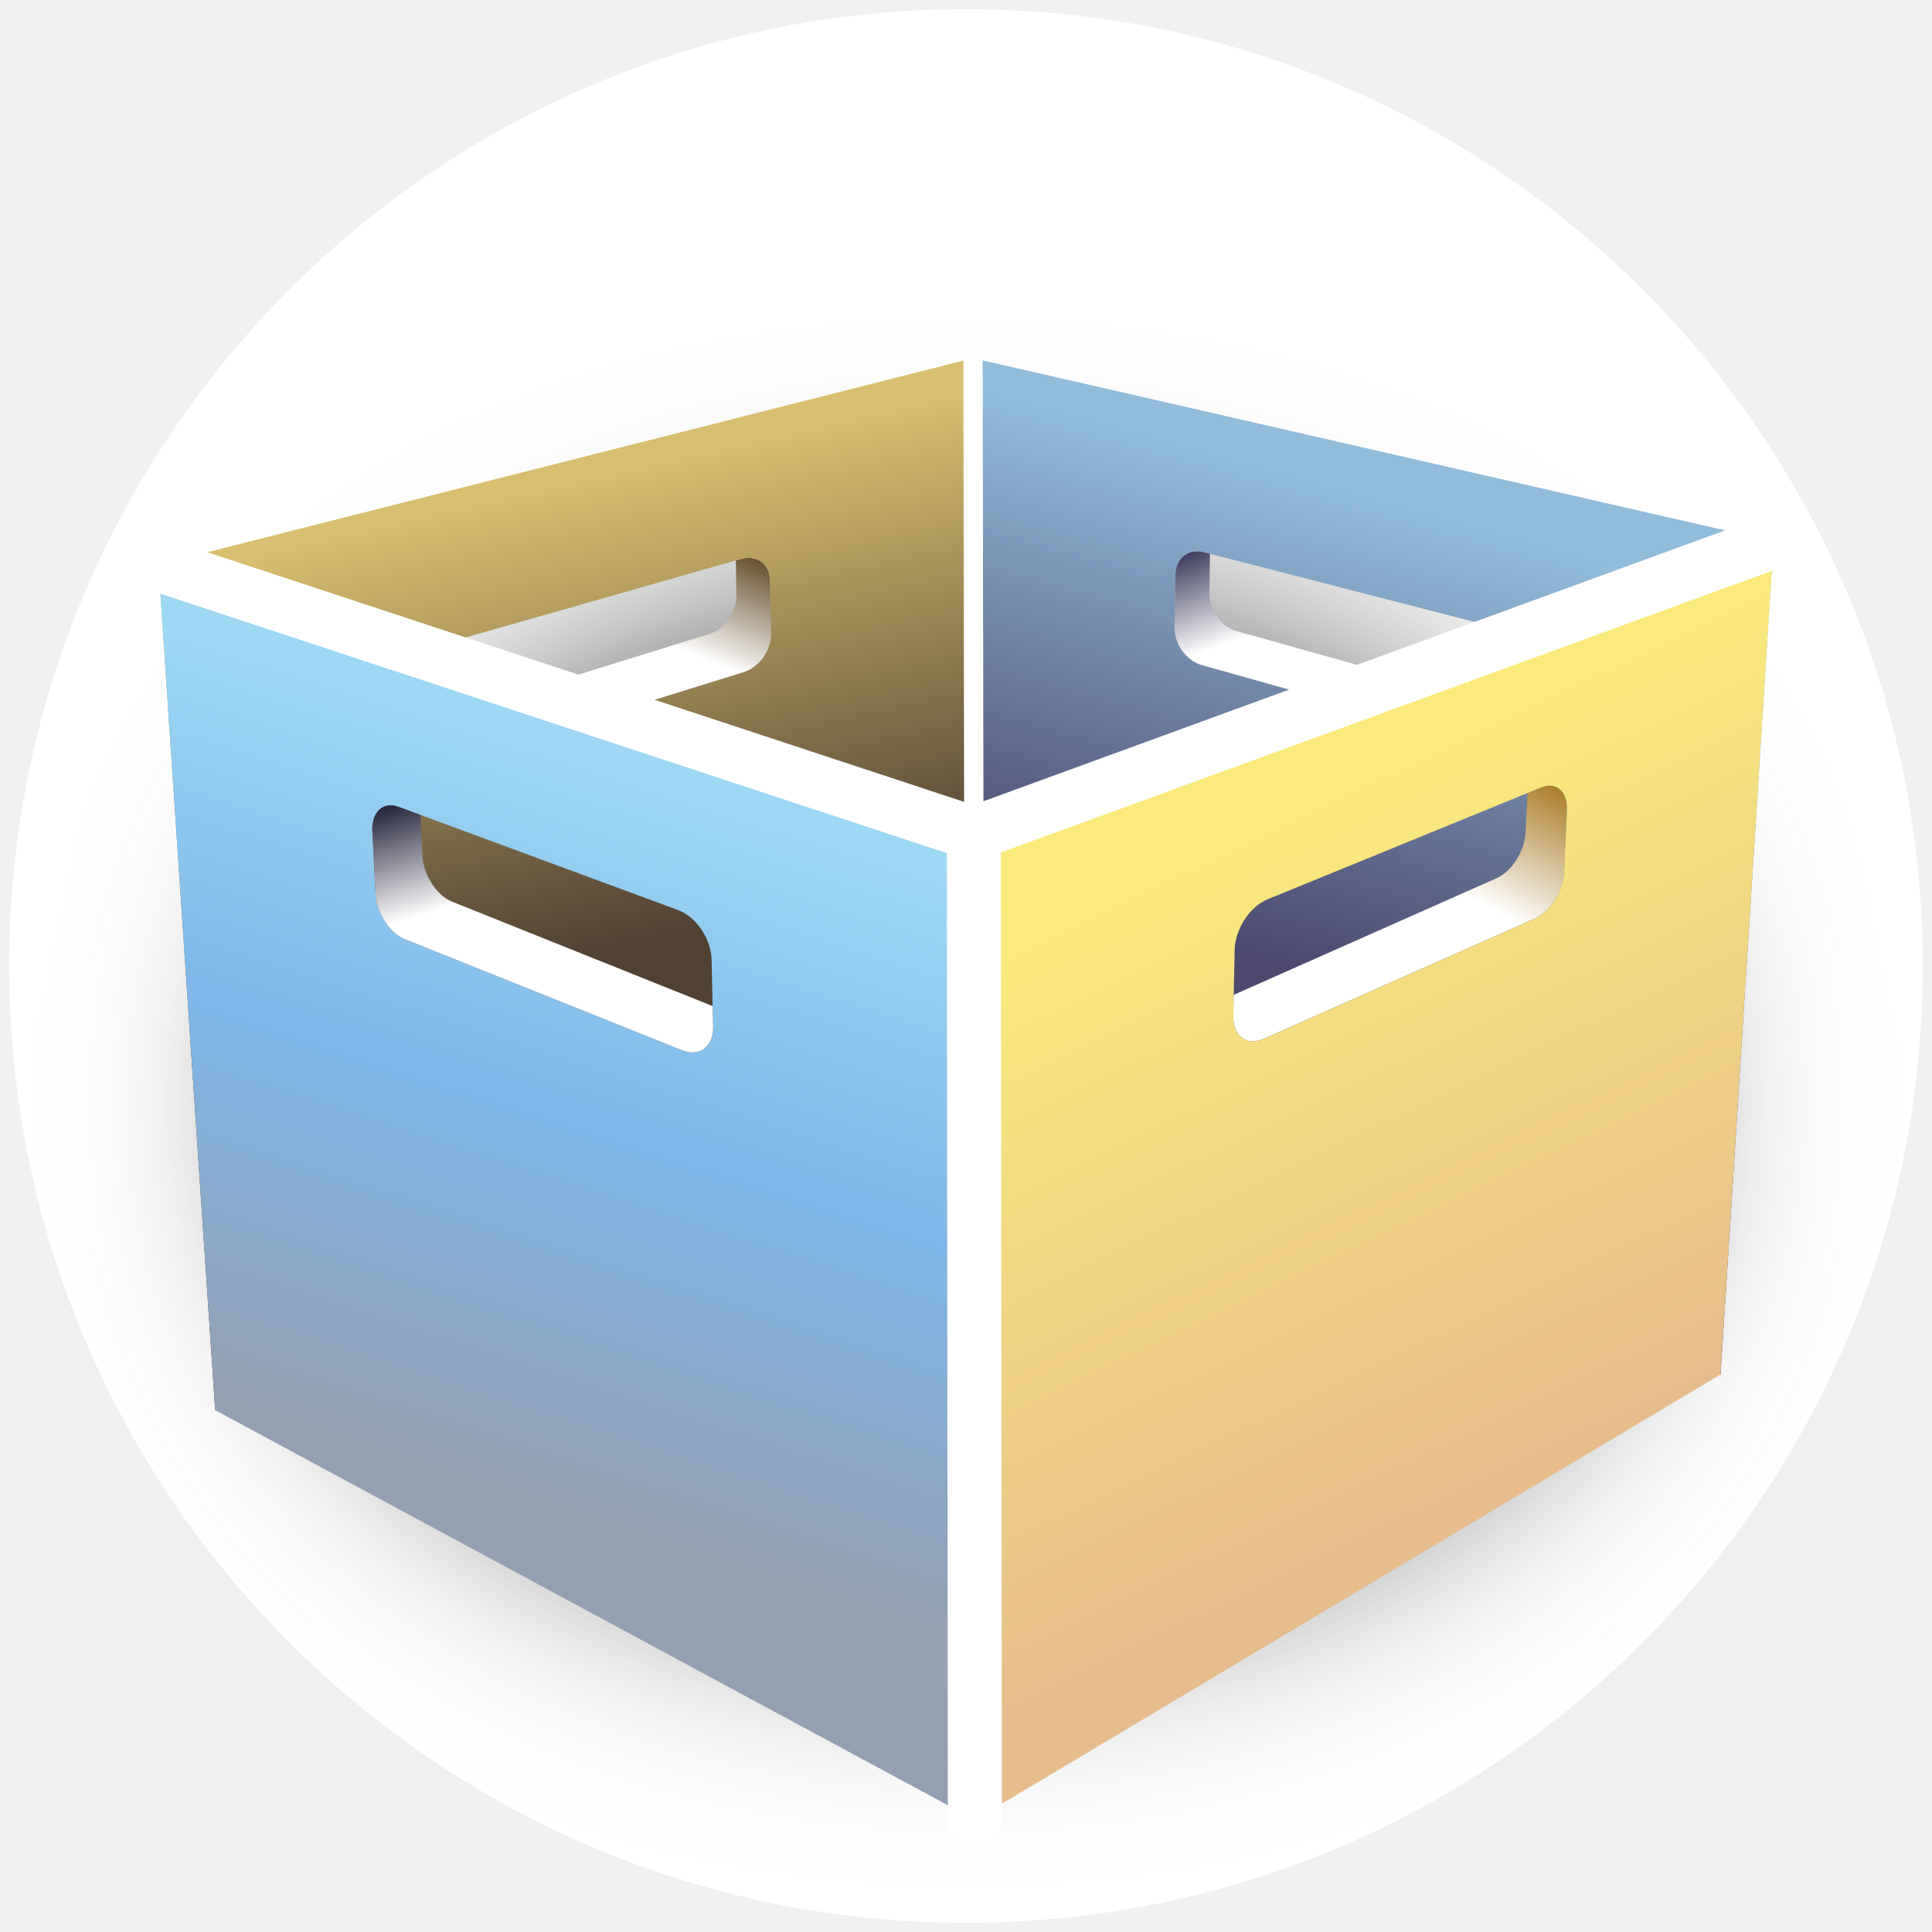
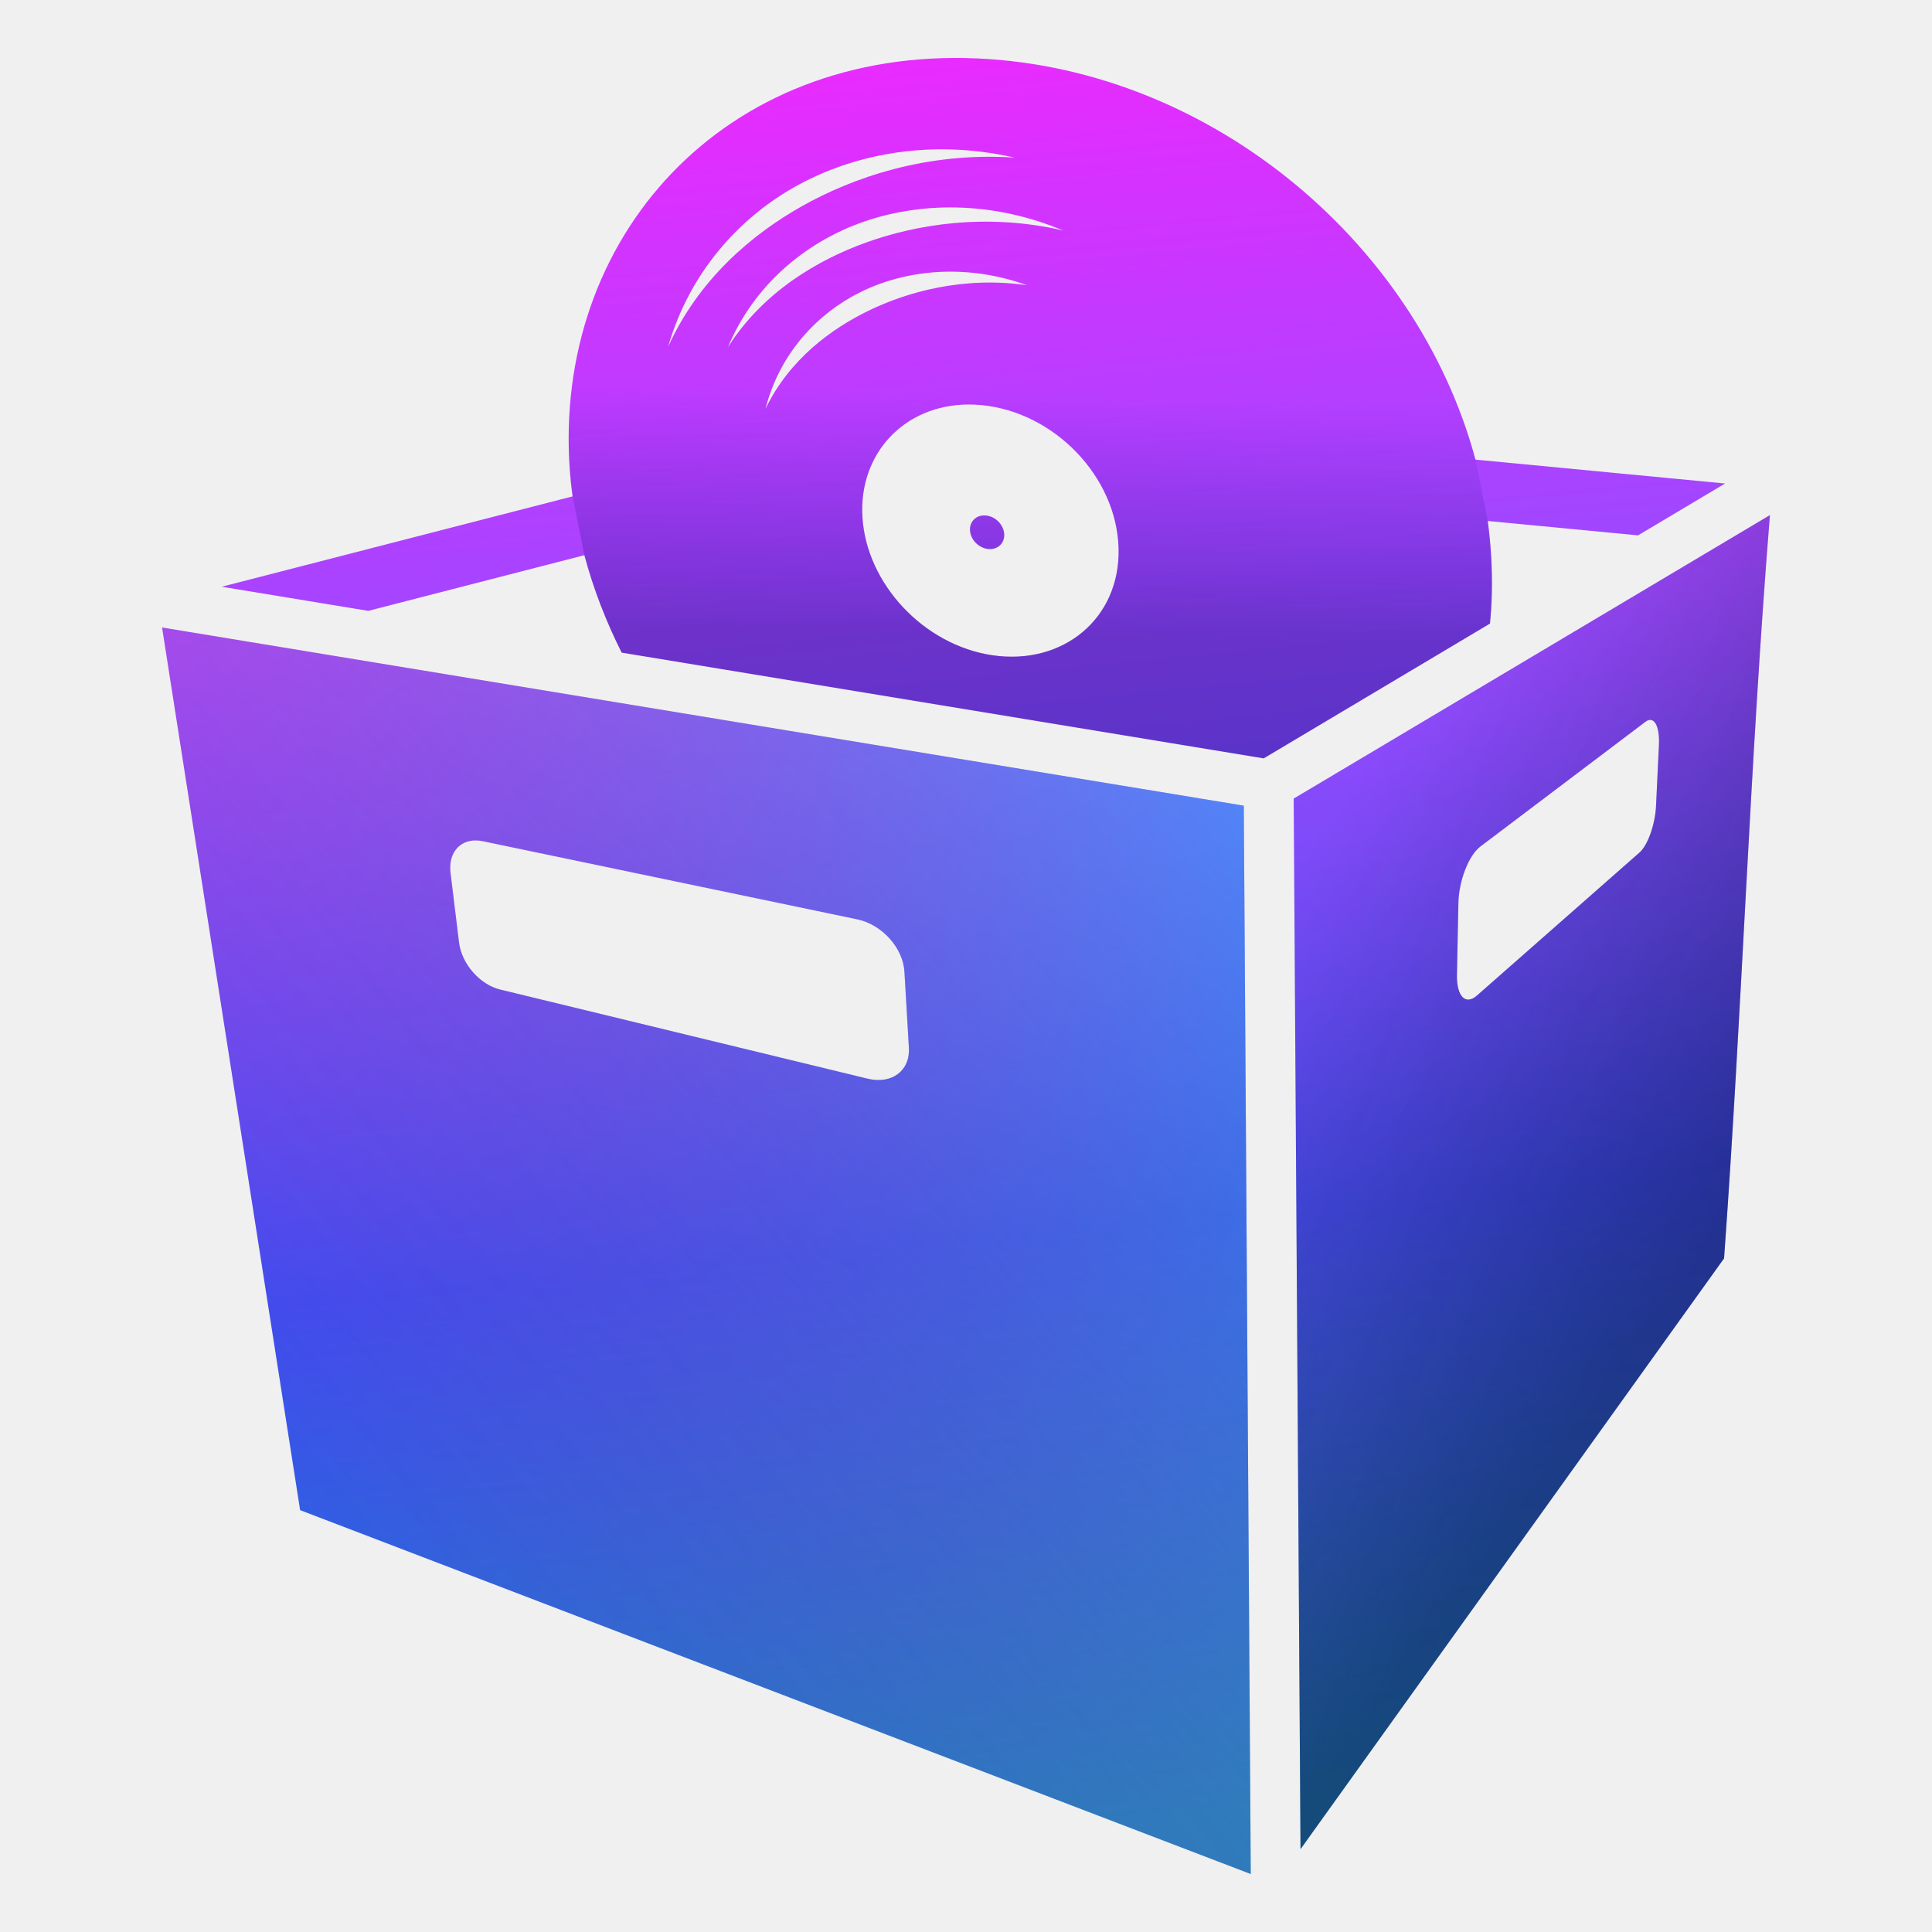
- <svg xmlns="http://www.w3.org/2000/svg" xmlns:xlink="http://www.w3.org/1999/xlink" width="500" height="500" viewBox="0 0 500 500" version="1.1" id="svg1" xml:space="preserve">
+ <svg xmlns="http://www.w3.org/2000/svg" xmlns:xlink="http://www.w3.org/1999/xlink" width="457.741" height="457.741" viewBox="11.602 19.225 457.741 457.741" version="1.1" id="svg1" xml:space="preserve">
  <defs id="defs1">
-     <linearGradient id="linearGradient86">
-       <stop style="stop-color:#03031f;stop-opacity:1;" offset="0" id="stop85" />
-       <stop style="stop-color:#ffffff;stop-opacity:1;" offset="1" id="stop86" />
+     <linearGradient id="linearGradient5543">
+       <stop style="stop-color:#000253;stop-opacity:0.301;" offset="0" id="stop5540" />
+       <stop style="stop-color:#000286;stop-opacity:0;" offset="1" id="stop5543" />
    </linearGradient>
-     <linearGradient id="linearGradient85">
-       <stop style="stop-color:#9c6706;stop-opacity:1;" offset="0" id="stop77" />
-       <stop style="stop-color:#ffffff;stop-opacity:1;" offset="1" id="stop78" />
+     <linearGradient id="linearGradient5539">
+       <stop style="stop-color:#00f6f8;stop-opacity:0.367;" offset="0" id="stop5538" />
+       <stop style="stop-color:#ff1a1a;stop-opacity:0;" offset="1" id="stop5539" />
    </linearGradient>
-     <linearGradient id="linearGradient76">
-       <stop style="stop-color:#482b00;stop-opacity:1;" offset="0" id="stop74" />
-       <stop style="stop-color:#ffffff;stop-opacity:1;" offset="1" id="stop76" />
+     <linearGradient id="linearGradient5526">
+       <stop style="stop-color:#000000;stop-opacity:0;" offset="0" id="stop5525" />
+       <stop style="stop-color:#000000;stop-opacity:0.394;" offset="1" id="stop5526" />
    </linearGradient>
-     <linearGradient id="linearGradient73">
-       <stop style="stop-color:#090934;stop-opacity:1;" offset="0" id="stop72" />
-       <stop style="stop-color:#ffffff;stop-opacity:1;" offset="1" id="stop73" />
+     <linearGradient id="linearGradient5522">
+       <stop style="stop-color:#1e7bc8;stop-opacity:1;" offset="0" id="stop5519" />
+       <stop style="stop-color:#3d4cf3;stop-opacity:1;" offset="0.337" id="stop5520" />
+       <stop style="stop-color:#a146ff;stop-opacity:1;" offset="0.707" id="stop5521" />
+       <stop style="stop-color:#e82bff;stop-opacity:1;" offset="1" id="stop5522" />
    </linearGradient>
-     <linearGradient id="linearGradient70">
-       <stop style="stop-color:#504132;stop-opacity:1;" offset="0" id="stop68" />
-       <stop style="stop-color:#d8be70;stop-opacity:1;" offset="1" id="stop70" />
+     <linearGradient id="linearGradient5387">
+       <stop style="stop-color:#f467ff;stop-opacity:0;" offset="0" id="stop5388" />
+       <stop style="stop-color:#f467ff;stop-opacity:0.08;" offset="1" id="stop5387" />
    </linearGradient>
-     <linearGradient id="linearGradient58">
-       <stop style="stop-color:#91bddb;stop-opacity:1;" offset="0" id="stop48" />
-       <stop style="stop-color:#4c486e;stop-opacity:1;" offset="1" id="stop50" />
-     </linearGradient>
-     <linearGradient id="linearGradient47">
-       <stop style="stop-color:#9dd7f4;stop-opacity:1;" offset="0" id="stop45" />
-       <stop style="stop-color:#7eb7e8;stop-opacity:1;" offset="0.483" id="stop71" />
-       <stop style="stop-color:#949fb1;stop-opacity:1;" offset="1" id="stop47" />
-     </linearGradient>
-     <linearGradient id="linearGradient44">
-       <stop style="stop-color:#faeb7c;stop-opacity:1;" offset="0" id="stop42" />
-       <stop style="stop-color:#e6bc8d;stop-opacity:1;" offset="1" id="stop44" />
-     </linearGradient>
-     <linearGradient xlink:href="#linearGradient44" id="linearGradient34" gradientUnits="userSpaceOnUse" gradientTransform="matrix(1.15942,0,0,1.15942,-539.0178,-1536.263)" x1="743.395" y1="1511.21" x2="810.056" y2="1650.111" />
-     <linearGradient xlink:href="#linearGradient73" id="linearGradient35" gradientUnits="userSpaceOnUse" gradientTransform="matrix(1.15942,0,0,1.15942,-1015.58,-876.0116)" x1="1138.822" y1="873.463" x2="1148.888" y2="899.585" />
-     <linearGradient xlink:href="#linearGradient85" id="linearGradient37" gradientUnits="userSpaceOnUse" gradientTransform="matrix(1.15942,0,0,1.15942,-1015.58,-876.0116)" x1="1228.114" y1="927.423" x2="1211.171" y2="959.744" />
-     <linearGradient xlink:href="#linearGradient86" id="linearGradient38" gradientUnits="userSpaceOnUse" gradientTransform="matrix(1.15942,0,0,1.15942,-1015.58,-876.0116)" x1="960.737" y1="931.876" x2="969.641" y2="960.061" />
-     <linearGradient xlink:href="#linearGradient58" id="linearGradient39" gradientUnits="userSpaceOnUse" gradientTransform="matrix(1.15942,0,0,1.15942,-107.1092,-1562.889)" x1="383.219" y1="1454.927" x2="355.014" y2="1556.646" />
-     <linearGradient xlink:href="#linearGradient47" id="linearGradient40" gradientUnits="userSpaceOnUse" gradientTransform="matrix(1.15942,0,0,1.15942,-335.1509,-1390.104)" x1="451.51" y1="1379.541" x2="402.06" y2="1532.64" />
-     <linearGradient xlink:href="#linearGradient70" id="linearGradient41" gradientUnits="userSpaceOnUse" gradientTransform="matrix(1.15942,0,0,1.15942,-180.5213,-1528.708)" x1="307.905" y1="1526.791" x2="285.007" y2="1426.033" />
-     <linearGradient xlink:href="#linearGradient76" id="linearGradient42" gradientUnits="userSpaceOnUse" gradientTransform="matrix(1.15942,0,0,1.15942,-180.5213,-1528.708)" x1="329.095" y1="1439.114" x2="317.318" y2="1467.607" />
-     <filter style="color-interpolation-filters:sRGB" id="filter86" x="-0.208" y="-0.337" width="1.416" height="1.674">
-       <feGaussianBlur stdDeviation="31.796" id="feGaussianBlur86" />
-     </filter>
+     <linearGradient xlink:href="#linearGradient5526" id="linearGradient5535" gradientUnits="userSpaceOnUse" gradientTransform="matrix(1.130697,0,0,1.130697,-5234.735,-3823.019)" x1="4892.204" y1="3593.816" x2="4983.734" y2="3659.967" />
+     <linearGradient xlink:href="#linearGradient5387" id="linearGradient5536" gradientUnits="userSpaceOnUse" gradientTransform="matrix(1.130697,0,0,1.130697,-5234.735,-3823.019)" x1="4982.374" y1="3605.982" x2="4915.188" y2="3581.727" />
+     <linearGradient xlink:href="#linearGradient5539" id="linearGradient5537" gradientUnits="userSpaceOnUse" gradientTransform="matrix(1.130697,0,0,1.130697,-4610.918,-3823.019)" x1="4344.492" y1="3565.718" x2="4154.755" y2="3718.779" />
+     <linearGradient xlink:href="#linearGradient5522" id="linearGradient5538" gradientUnits="userSpaceOnUse" gradientTransform="matrix(1.130697,0,0,1.130697,-4610.918,-3823.019)" x1="4291.848" y1="3776.646" x2="4257.901" y2="3424.26" />
+     <linearGradient xlink:href="#linearGradient5543" id="linearGradient5540" gradientUnits="userSpaceOnUse" gradientTransform="matrix(1.130697,0,0,1.130697,-4610.918,-3823.019)" x1="4309.608" y1="3536.624" x2="4310.673" y2="3489.072" />
  </defs>
-   <g id="layer2" style="display:inline">
-     <path id="circle3" style="overflow:visible;fill:#ffffff;fill-opacity:1;stroke-width:6;stroke-linecap:round;paint-order:stroke fill markers" d="M 497.616,250 A 247.616,247.616 0 0 1 250,497.616 247.616,247.616 0 0 1 2.384,250 247.616,247.616 0 0 1 250,2.384 247.616,247.616 0 0 1 497.616,250 Z" />
-   </g>
-   <g id="layer3">
-     <ellipse style="color:#000000;display:inline;overflow:visible;mix-blend-mode:normal;fill:#333333;fill-opacity:1;stroke:none;stroke-width:5.977;stroke-linecap:round;paint-order:stroke fill markers;filter:url(#filter86)" id="path86" cx="249.565" cy="276.114" rx="183.287" ry="113.278" transform="matrix(0.9357098,0,0,1.076827,16.34804,-12.10956)" />
-   </g>
  <g id="layer1">
-     <path id="path23" style="color:#000000;font-variation-settings:normal;overflow:visible;vector-effect:none;fill:url(#linearGradient42);stroke:none;stroke-width:20;stroke-linecap:round;stroke-linejoin:miter;stroke-miterlimit:4;stroke-dasharray:none;stroke-dashoffset:0;stroke-opacity:1;-inkscape-stroke:none;paint-order:stroke fill markers;stop-color:#000000" d="m 193.333,144.376 c 3.363,-0.235 5.912,2.168 5.978,5.913 l 0.242,13.816 c 0.074,4.231 -3.09,8.63 -7.122,9.882 l -71.585,22.226 c -4.577,1.421 -8.452,-1.05 -8.657,-5.564 l -0.197,-4.35 71.481,-22.194 c 4.031,-1.252 7.196,-5.651 7.122,-9.882 l -0.163,-9.176 1.415,-0.403 c 0.509,-0.145 1.005,-0.234 1.486,-0.267 z" />
-     <path id="path24" style="color:#000000;font-variation-settings:normal;overflow:visible;vector-effect:none;fill:url(#linearGradient41);stroke:none;stroke-width:20;stroke-linecap:round;stroke-linejoin:miter;stroke-miterlimit:4;stroke-dasharray:none;stroke-dashoffset:0;stroke-opacity:1;-inkscape-stroke:none;paint-order:stroke fill markers;stop-color:#000000" d="m 40.994,146.113 14.694,218.832 196.331,-83.44 -0.209,-188.808 z m 78.529,19.146 72.325,-20.616 c 4.071,-1.16 7.387,1.365 7.463,5.644 l 0.243,13.817 c 0.074,4.231 -3.091,8.63 -7.122,9.882 l -71.584,22.225 c -4.577,1.421 -8.452,-1.051 -8.658,-5.564 l -0.671,-14.744 c -0.208,-4.569 3.376,-9.326 8.003,-10.645 z" />
-     <path id="path25" style="color:#000000;overflow:visible;fill:url(#linearGradient40);fill-opacity:1;stroke:none;stroke-width:20;stroke-linecap:round;stroke-linejoin:miter;stroke-dasharray:none;stroke-opacity:1;paint-order:stroke fill markers" d="m 40.994,146.113 14.694,218.832 196.615,106.02 -0.277,-255.241 z m 62.192,62.707 72.323,26.709 c 4.652,1.718 8.524,7.438 8.647,12.797 l 0.398,17.272 c 0.122,5.281 -3.511,8.024 -8.112,6.18 l -71.59,-28.688 c -4.011,-1.607 -7.421,-6.854 -7.672,-11.789 l -0.821,-16.132 c -0.255,-5.002 2.778,-7.845 6.827,-6.349 z" />
-     <path id="path26" style="color:#000000;font-variation-settings:normal;overflow:visible;vector-effect:none;fill:url(#linearGradient39);stroke:none;stroke-width:20;stroke-linecap:round;stroke-linejoin:miter;stroke-miterlimit:4;stroke-dasharray:none;stroke-dashoffset:0;stroke-opacity:1;-inkscape-stroke:none;paint-order:stroke fill markers;stop-color:#000000" d="m 251.81,92.698 0.209,188.808 193.269,74.187 13.718,-215.561 z m 59.783,50.228 71.196,18.335 c 4.525,1.165 8.034,5.757 7.841,10.277 l -0.623,14.588 c -0.191,4.466 -3.969,7.034 -8.446,5.779 l -70.481,-19.769 c -3.995,-1.121 -7.143,-5.402 -7.078,-9.616 l 0.21,-13.761 c 0.065,-4.262 3.347,-6.87 7.381,-5.831 z" />
-     <path id="path27" style="color:#000000;overflow:visible;fill:url(#linearGradient38);fill-opacity:1;stroke:none;stroke-width:20;stroke-linecap:round;stroke-linejoin:miter;stroke-dasharray:none;stroke-opacity:1;paint-order:stroke fill markers" d="m 101.721,208.458 c 0.47,0.056 0.959,0.175 1.465,0.362 l 5.614,2.072 0.543,10.675 c 0.251,4.935 3.661,10.182 7.672,11.789 l 67.418,27.018 0.12,5.224 c 0.122,5.281 -3.511,8.024 -8.111,6.18 l -71.59,-28.687 c -4.011,-1.607 -7.421,-6.856 -7.672,-11.791 l -0.822,-16.132 c -0.223,-4.377 2.073,-7.099 5.362,-6.71 z" />
-     <path id="path28" style="color:#000000;overflow:visible;fill:url(#linearGradient37);stroke:none;stroke-width:20;stroke-linecap:round;stroke-linejoin:miter;stroke-dasharray:none;stroke-opacity:1;paint-order:stroke fill markers" d="m 401.612,203.345 c 2.482,0.312 4.1,2.759 3.922,6.467 l -0.763,15.944 c -0.234,4.878 -3.542,10.179 -7.446,11.911 l -70.127,31.119 c -4.536,2.013 -8.132,-0.57 -8.023,-5.824 l 0.116,-5.5 68.098,-30.22 c 3.904,-1.732 7.212,-7.033 7.446,-11.911 l 0.482,-10.1 3.56,-1.456 c 0.985,-0.403 1.908,-0.534 2.735,-0.43 z" />
-     <path id="path29" style="color:#000000;font-variation-settings:normal;overflow:visible;vector-effect:none;fill:url(#linearGradient35);fill-opacity:1;stroke:none;stroke-width:20;stroke-linecap:round;stroke-linejoin:miter;stroke-miterlimit:4;stroke-dasharray:none;stroke-dashoffset:0;stroke-opacity:1;-inkscape-stroke:none;paint-order:stroke fill markers;stop-color:#000000" d="m 310.12,142.702 c 0.476,0.02 0.968,0.094 1.472,0.224 l 1.54,0.396 -0.159,10.394 c -0.065,4.214 3.083,8.495 7.079,9.615 l 70.088,19.66 -0.134,3.132 c -0.191,4.466 -3.97,7.035 -8.447,5.779 l -70.48,-19.769 c -3.995,-1.121 -7.143,-5.403 -7.079,-9.617 l 0.21,-13.759 c 0.057,-3.729 2.577,-6.194 5.908,-6.055 z" />
-     <path id="path30" style="color:#000000;overflow:visible;fill:url(#linearGradient34);stroke:none;stroke-width:20;stroke-linecap:round;stroke-linejoin:miter;stroke-dasharray:none;stroke-opacity:1;paint-order:stroke fill markers" d="m 252.026,215.724 0.277,255.241 192.985,-115.273 13.718,-215.561 z m 76.016,17.019 70.835,-28.967 c 3.94,-1.611 6.896,1.093 6.659,6.037 l -0.765,15.945 c -0.234,4.878 -3.541,10.178 -7.445,11.911 l -70.127,31.119 c -4.537,2.013 -8.132,-0.57 -8.023,-5.824 l 0.356,-17.186 c 0.11,-5.332 3.923,-11.159 8.509,-13.035 z" />
-     <path style="fill:none;fill-rule:evenodd;stroke:#ffffff;stroke-width:14;stroke-linecap:round;stroke-linejoin:round;stroke-dasharray:none;stroke-opacity:1" d="m 40.994,146.113 211.032,69.611 206.98,-75.594" id="path31" />
-     <path style="fill:none;fill-rule:evenodd;stroke:#ffffff;stroke-width:14;stroke-linecap:round;stroke-linejoin:round;stroke-dasharray:none;stroke-opacity:1" d="m 252.026,215.724 0.277,255.241" id="path32" />
-     <path style="fill:none;fill-rule:evenodd;stroke:#ffffff;stroke-width:5;stroke-linecap:butt;stroke-linejoin:miter;stroke-dasharray:none;stroke-opacity:1" d="M 252.026,215.724 251.81,92.698" id="path33" />
+     <g id="g5544" transform="matrix(1.020328,0,0,1.020328,-5.633163,-6.651311)" style="stroke-width:0.98">
+       <g id="g5543" transform="matrix(1.025128,0,0,1.025128,3.516014,-7.547183)" style="stroke-width:0.956">
+         <path id="path5532" style="fill:url(#linearGradient5538);fill-opacity:1;fill-rule:evenodd;stroke-width:0.956" d="m 231.884,45.255 c -57.215,-1.231 -94.789,43.154 -89.537,95.972 0.11,1.105 0.262,2.207 0.409,3.308 l -79.482,20.47 33.186,5.466 48.96,-12.61 c 2.022,7.571 4.879,14.962 8.447,22.066 l 145.425,23.952 51.255,-30.533 c 0.214,-2.228 0.364,-4.49 0.42,-6.8 0.133,-5.545 -0.202,-11.032 -0.921,-16.437 l 34.049,3.255 19.717,-11.744 -56.548,-5.408 C 333.794,86.083 285.486,46.409 231.884,45.255 Z m -6.493,20.671 c 0.865,-0.011 1.736,-0.011 2.615,0.014 4.773,0.112 9.75,0.7 14.878,1.866 -19.907,-1.344 -36.696,4.524 -48.229,11.022 -11.241,6.334 -23.358,16.536 -30.27,31.823 4.867,-16.875 15.994,-28.851 28.016,-35.836 8.702,-5.056 20.022,-8.721 32.991,-8.889 z m 2.772,13.16 c 1.101,0 2.214,0.024 3.339,0.079 7.11,0.356 14.684,1.928 22.367,5.148 -17.602,-4.085 -33.499,-1.289 -44.66,2.73 -10.93,3.935 -23.293,11.164 -31.266,23.678 6.026,-14.329 17.626,-23.479 29.486,-27.938 5.972,-2.245 13.031,-3.676 20.735,-3.697 z m 0.557,14.547 c 1.146,0.011 2.31,0.058 3.487,0.15 4.335,0.339 8.861,1.265 13.476,2.922 -14.521,-2.078 -27.149,1.556 -35.767,5.711 -8.489,4.093 -18.082,11.076 -23.48,22.298 3.278,-12.788 11.938,-21.634 21.3,-26.337 5.749,-2.888 12.962,-4.803 20.984,-4.744 z m 3.686,30.094 c 0.967,0 1.949,0.042 2.95,0.137 16.514,1.563 30.636,16.225 31.066,32.421 0.422,15.891 -12.566,26.597 -28.563,24.244 -15.536,-2.285 -28.536,-16.155 -29.456,-31.282 -0.878,-14.44 9.501,-25.45 24.003,-25.52 z m 181.556,25.054 -107.878,64.213 1.55,237.957 95.937,-133.813 c 4.068,-56.071 5.863,-112.32 10.391,-168.357 z m -177.895,0.069 c -1.944,-0.036 -3.39,1.396 -3.299,3.352 0.096,2.081 1.897,3.979 4.028,4.245 2.139,0.267 3.811,-1.209 3.723,-3.304 -0.088,-2.1 -1.908,-4.014 -4.057,-4.267 -0.134,-0.016 -0.266,-0.024 -0.395,-0.026 z M 49.76,174.239 81.029,374.171 296.365,456.597 294.783,214.597 Z m 337.312,20.955 c 1.177,0.251 1.9,2.375 1.747,5.607 l -0.656,13.838 c -0.2,4.215 -1.861,8.912 -3.75,10.574 l -36.818,32.393 c -2.587,2.276 -4.627,0.191 -4.527,-4.741 l 0.329,-16.229 c 0.103,-5.066 2.345,-10.798 4.98,-12.789 l 37.384,-28.25 c 0.478,-0.361 0.919,-0.486 1.312,-0.402 z M 120.711,222.47 c 0.533,0 1.092,0.051 1.674,0.172 l 84.858,17.703 c 5.57,1.162 10.355,6.466 10.671,11.848 l 1.009,17.228 c 0.307,5.231 -3.881,8.342 -9.337,7.018 L 126.309,256.238 c -4.578,-1.11 -8.697,-5.84 -9.282,-10.64 l -1.926,-15.788 c -0.525,-4.31 1.881,-7.309 5.609,-7.341 z" />
+         <path id="path5533" style="fill:url(#linearGradient5537);fill-opacity:1;fill-rule:evenodd;stroke-width:0.956" d="m 49.759,174.238 31.271,199.932 215.336,82.426 -1.581,-242 z m 70.953,48.231 c 0.533,0 1.092,0.051 1.674,0.172 l 84.855,17.702 c 5.57,1.162 10.355,6.466 10.671,11.848 l 1.011,17.228 c 0.307,5.231 -3.881,8.342 -9.337,7.018 l -83.276,-20.2 c -4.578,-1.11 -8.699,-5.84 -9.284,-10.64 l -1.924,-15.788 c -0.525,-4.31 1.881,-7.309 5.609,-7.341 z" />
+         <path id="path5534" style="fill:url(#linearGradient5536);fill-opacity:1;fill-rule:evenodd;stroke-width:0.956" d="m 413.963,148.779 -107.88,64.214 1.552,237.957 95.937,-133.813 c 4.068,-56.071 5.863,-112.32 10.39,-168.357 z m -26.889,46.414 c 1.177,0.251 1.898,2.375 1.745,5.607 l -0.656,13.838 c -0.2,4.215 -1.861,8.912 -3.75,10.574 l -36.818,32.393 c -2.587,2.276 -4.625,0.191 -4.525,-4.741 l 0.327,-16.229 c 0.103,-5.066 2.345,-10.798 4.98,-12.789 l 37.386,-28.25 c 0.478,-0.361 0.919,-0.485 1.312,-0.402 z" />
+         <path id="path5535" style="fill:url(#linearGradient5535);fill-opacity:1;fill-rule:evenodd;stroke-width:0.956" d="m 413.963,148.779 -107.88,64.214 1.552,237.957 95.937,-133.813 c 4.068,-56.071 5.863,-112.32 10.39,-168.357 z m -26.889,46.414 c 1.177,0.251 1.898,2.375 1.745,5.607 l -0.656,13.838 c -0.2,4.215 -1.861,8.912 -3.75,10.574 l -36.818,32.393 c -2.587,2.276 -4.625,0.191 -4.525,-4.741 l 0.327,-16.229 c 0.103,-5.066 2.345,-10.798 4.98,-12.789 l 37.386,-28.25 c 0.478,-0.361 0.919,-0.485 1.312,-0.402 z" />
+         <path id="path5539" style="fill:url(#linearGradient5540);fill-opacity:1;fill-rule:evenodd;stroke-width:0.956" d="m 231.884,45.255 c -57.215,-1.231 -94.789,43.154 -89.537,95.972 0.11,1.105 0.262,2.207 0.409,3.308 l 2.663,13.325 c 2.022,7.571 4.879,14.962 8.447,22.066 l 145.425,23.952 51.255,-30.533 c 0.214,-2.228 0.364,-4.49 0.42,-6.8 0.133,-5.545 -0.202,-11.032 -0.921,-16.437 l -2.783,-13.897 C 333.794,86.083 285.486,46.409 231.884,45.255 Z m -6.493,20.671 c 0.865,-0.011 1.736,-0.011 2.615,0.014 4.773,0.112 9.75,0.7 14.878,1.866 -19.907,-1.344 -36.696,4.524 -48.229,11.022 -11.241,6.334 -23.358,16.536 -30.27,31.823 4.867,-16.875 15.994,-28.851 28.016,-35.836 8.702,-5.056 20.022,-8.721 32.991,-8.889 z m 2.772,13.16 c 1.101,0 2.214,0.024 3.339,0.079 7.11,0.356 14.684,1.928 22.367,5.148 -17.602,-4.085 -33.499,-1.289 -44.66,2.73 -10.93,3.935 -23.293,11.164 -31.266,23.678 6.026,-14.329 17.626,-23.479 29.486,-27.938 5.972,-2.245 13.031,-3.676 20.735,-3.697 z m 0.557,14.547 c 1.146,0.011 2.31,0.058 3.487,0.15 4.335,0.339 8.861,1.265 13.476,2.922 -14.521,-2.078 -27.149,1.556 -35.767,5.711 -8.489,4.093 -18.082,11.076 -23.48,22.298 3.278,-12.788 11.938,-21.634 21.3,-26.337 5.749,-2.888 12.962,-4.803 20.984,-4.744 z m 3.686,30.094 c 0.967,0 1.949,0.042 2.95,0.137 16.514,1.563 30.636,16.225 31.066,32.421 0.422,15.891 -12.566,26.597 -28.563,24.244 -15.536,-2.285 -28.536,-16.155 -29.456,-31.282 -0.878,-14.44 9.501,-25.45 24.003,-25.52 z m 3.661,25.123 c -1.944,-0.036 -3.39,1.396 -3.299,3.352 0.096,2.081 1.897,3.979 4.028,4.245 2.139,0.267 3.811,-1.209 3.723,-3.304 -0.088,-2.1 -1.908,-4.014 -4.057,-4.267 -0.134,-0.016 -0.266,-0.024 -0.395,-0.026 z" />
+       </g>
+     </g>
  </g>
</svg>
